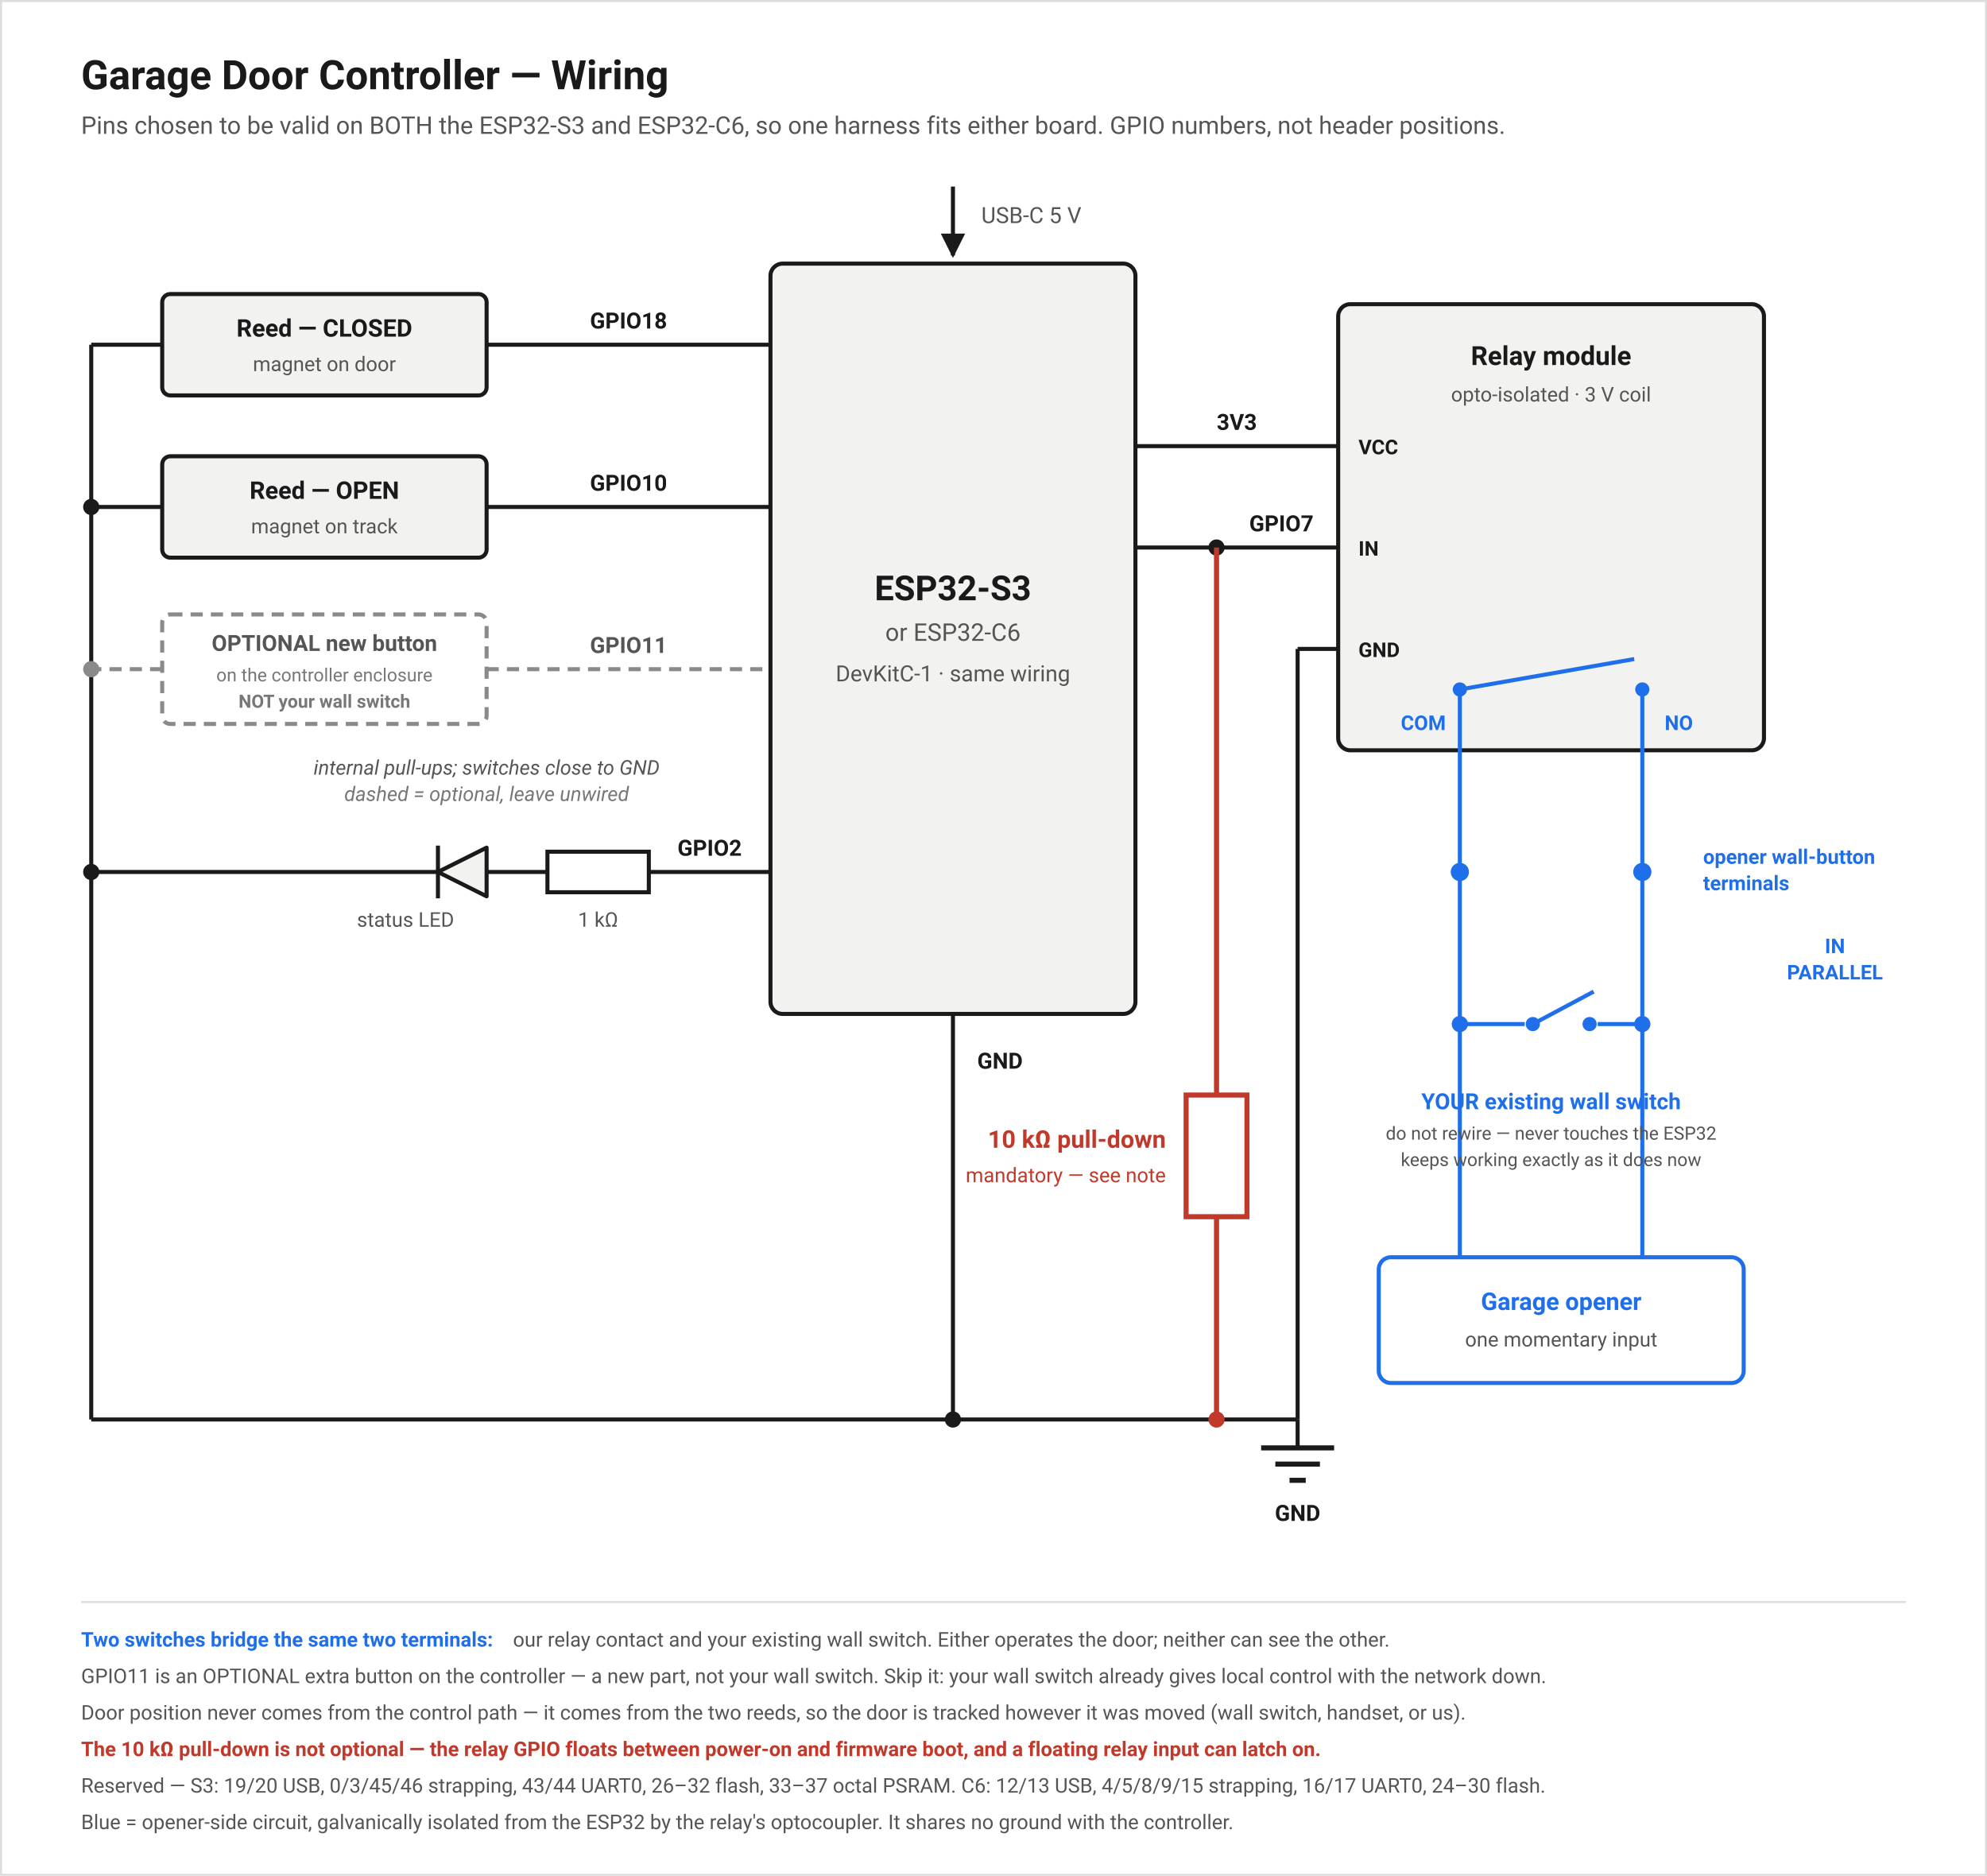
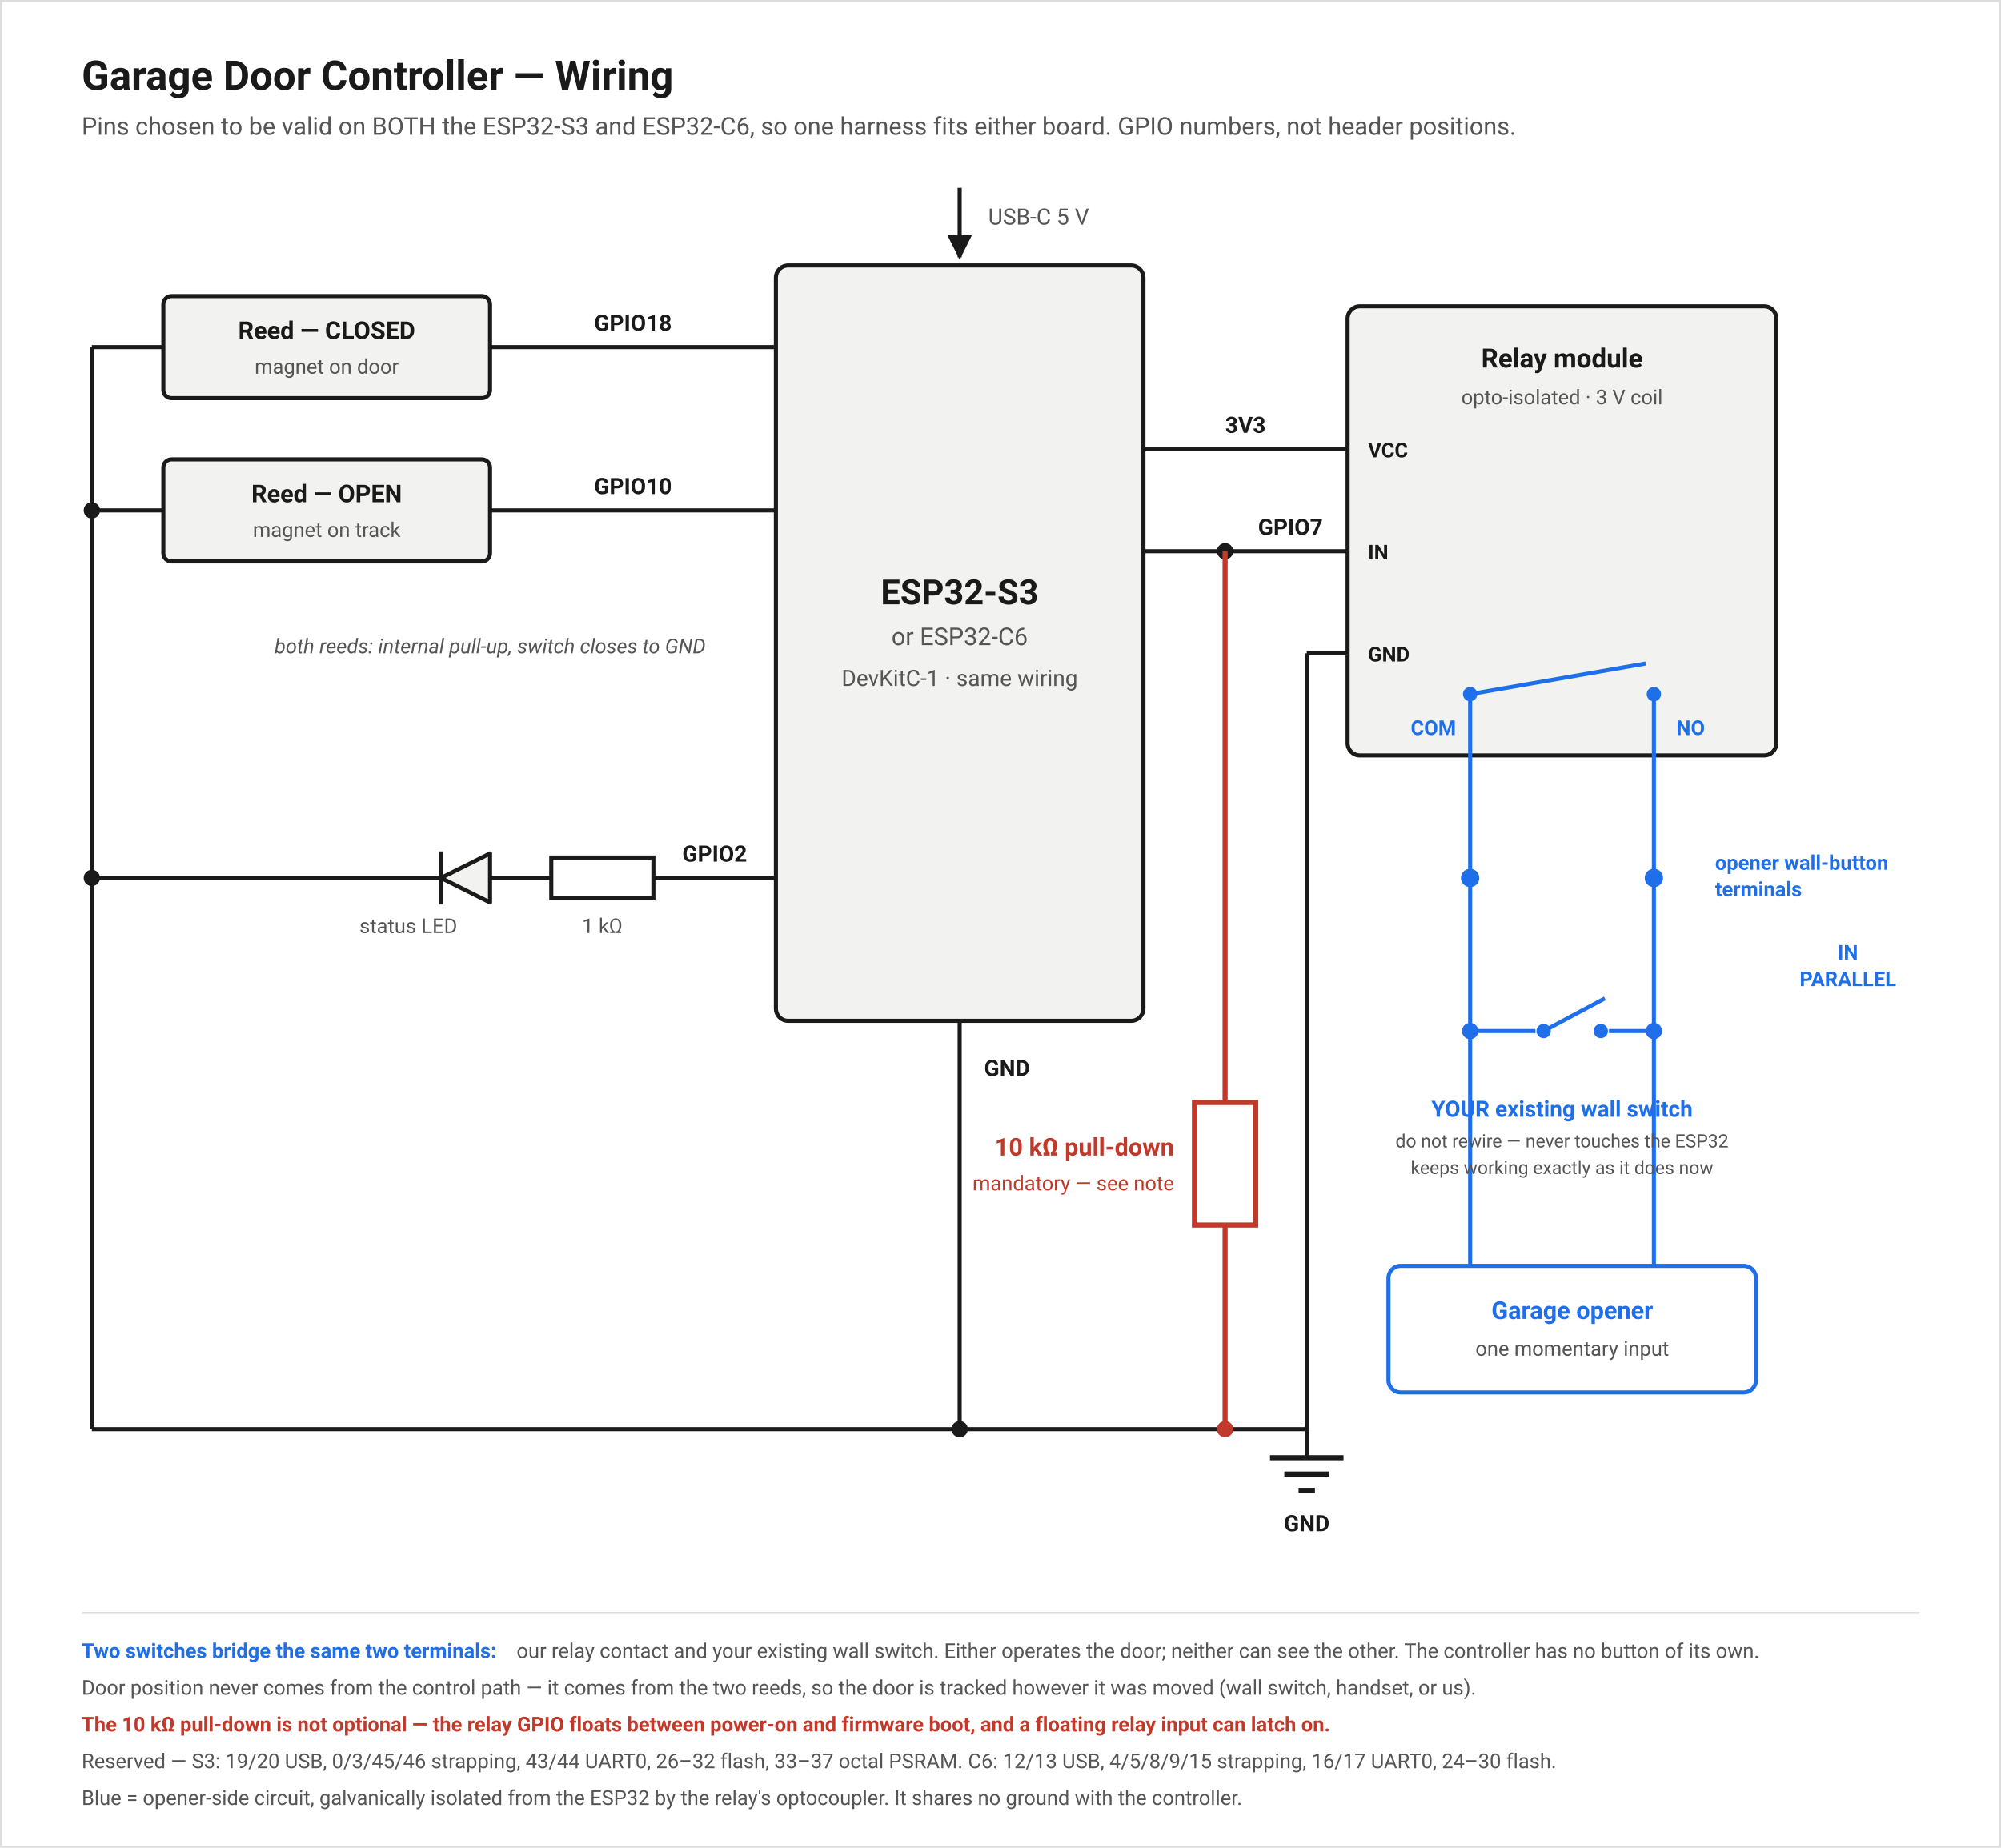
- <svg xmlns="http://www.w3.org/2000/svg" viewBox="0 0 980 925" width="980" height="925" role="img" aria-labelledby="svgtitle svgdesc">
-   <rect x="0" y="0" width="980" height="925" fill="#ffffff" />
-   <rect x="0.5" y="0.5" width="979" height="924" fill="none" stroke="#dddddd" />
+ <svg xmlns="http://www.w3.org/2000/svg" viewBox="0 0 980 905" width="980" height="905" role="img" aria-labelledby="svgtitle svgdesc">
+   <rect x="0" y="0" width="980" height="905" fill="#ffffff" />
+   <rect x="0.5" y="0.5" width="979" height="904" fill="none" stroke="#dddddd" />
  <g font-family="ui-sans-serif, system-ui, -apple-system, 'Segoe UI', Roboto, Helvetica, Arial, sans-serif" fill="#1a1a1a">
    <text x="40" y="44" font-size="20" font-weight="700">Garage Door Controller — Wiring</text>
    <text x="40" y="66" font-size="12" fill="#555555">Pins chosen to be valid on BOTH the ESP32-S3 and ESP32-C6, so one harness fits either board. GPIO numbers, not header positions.</text>
    <rect x="380" y="130" width="180" height="370" rx="6" fill="#f2f2f0" stroke="#1a1a1a" stroke-width="2" />
    <text x="470" y="296" font-size="17" font-weight="700" text-anchor="middle">ESP32-S3</text>
    <text x="470" y="316" font-size="12" fill="#555555" text-anchor="middle">or ESP32-C6</text>
    <text x="470" y="336" font-size="11" fill="#555555" text-anchor="middle">DevKitC-1 · same wiring</text>
    <line x1="470" y1="92" x2="470" y2="126" stroke="#1a1a1a" stroke-width="2" marker-end="url(#arrow)" />
    <text x="484" y="110" font-size="11" fill="#555555">USB-C 5 V</text>
    <line x1="45" y1="170" x2="45" y2="700" stroke="#1a1a1a" stroke-width="2" />
    <rect x="80" y="145" width="160" height="50" rx="4" fill="#f2f2f0" stroke="#1a1a1a" stroke-width="2" />
    <text x="160" y="166" font-size="12" font-weight="700" text-anchor="middle">Reed — CLOSED</text>
    <text x="160" y="183" font-size="10" fill="#555555" text-anchor="middle">magnet on door</text>
    <line x1="240" y1="170" x2="380" y2="170" stroke="#1a1a1a" stroke-width="2" />
    <text x="310" y="162" font-size="11" font-weight="700" text-anchor="middle">GPIO18</text>
    <line x1="80" y1="170" x2="45" y2="170" stroke="#1a1a1a" stroke-width="2" />
    <rect x="80" y="225" width="160" height="50" rx="4" fill="#f2f2f0" stroke="#1a1a1a" stroke-width="2" />
    <text x="160" y="246" font-size="12" font-weight="700" text-anchor="middle">Reed — OPEN</text>
    <text x="160" y="263" font-size="10" fill="#555555" text-anchor="middle">magnet on track</text>
    <line x1="240" y1="250" x2="380" y2="250" stroke="#1a1a1a" stroke-width="2" />
    <text x="310" y="242" font-size="11" font-weight="700" text-anchor="middle">GPIO10</text>
    <line x1="80" y1="250" x2="45" y2="250" stroke="#1a1a1a" stroke-width="2" />
    <circle cx="45" cy="250" r="4" fill="#1a1a1a" />
-     <rect x="80" y="303" width="160" height="54" rx="4" fill="#ffffff" stroke="#8a8a8a" stroke-width="2" stroke-dasharray="6 4" />
-     <text x="160" y="321" font-size="11" font-weight="700" fill="#555555" text-anchor="middle">OPTIONAL new button</text>
-     <text x="160" y="336" font-size="9" fill="#777777" text-anchor="middle">on the controller enclosure</text>
-     <text x="160" y="349" font-size="9" font-weight="700" fill="#777777" text-anchor="middle">NOT your wall switch</text>
-     <line x1="240" y1="330" x2="380" y2="330" stroke="#8a8a8a" stroke-width="2" stroke-dasharray="6 4" />
-     <text x="310" y="322" font-size="11" font-weight="700" fill="#555555" text-anchor="middle">GPIO11</text>
-     <line x1="80" y1="330" x2="45" y2="330" stroke="#8a8a8a" stroke-width="2" stroke-dasharray="6 4" />
-     <circle cx="45" cy="330" r="4" fill="#8a8a8a" />
-     <text x="240" y="382" font-size="10" font-style="italic" fill="#555555" text-anchor="middle">internal pull-ups; switches close to GND</text>
-     <text x="240" y="395" font-size="10" font-style="italic" fill="#777777" text-anchor="middle">dashed = optional, leave unwired</text>
+     <text x="240" y="320" font-size="10" font-style="italic" fill="#555555" text-anchor="middle">both reeds: internal pull-up, switch closes to GND</text>
    <line x1="380" y1="430" x2="320" y2="430" stroke="#1a1a1a" stroke-width="2" />
    <text x="350" y="422" font-size="11" font-weight="700" text-anchor="middle">GPIO2</text>
    <rect x="270" y="420" width="50" height="20" fill="#ffffff" stroke="#1a1a1a" stroke-width="2" />
    <text x="295" y="457" font-size="10" fill="#555555" text-anchor="middle">1 kΩ</text>
    <line x1="270" y1="430" x2="240" y2="430" stroke="#1a1a1a" stroke-width="2" />
    <polygon points="240,418 240,442 216,430" fill="#f2f2f0" stroke="#1a1a1a" stroke-width="2" stroke-linejoin="round" />
    <line x1="216" y1="417" x2="216" y2="443" stroke="#1a1a1a" stroke-width="2" />
    <text x="200" y="457" font-size="10" fill="#555555" text-anchor="middle">status LED</text>
    <line x1="216" y1="430" x2="45" y2="430" stroke="#1a1a1a" stroke-width="2" />
    <circle cx="45" cy="430" r="4" fill="#1a1a1a" />
    <rect x="660" y="150" width="210" height="220" rx="6" fill="#f2f2f0" stroke="#1a1a1a" stroke-width="2" />
    <text x="765" y="180" font-size="13" font-weight="700" text-anchor="middle">Relay module</text>
    <text x="765" y="198" font-size="10" fill="#555555" text-anchor="middle">opto-isolated · 3 V coil</text>
    <line x1="560" y1="220" x2="660" y2="220" stroke="#1a1a1a" stroke-width="2" />
    <text x="610" y="212" font-size="11" font-weight="700" text-anchor="middle">3V3</text>
    <text x="670" y="224" font-size="10" font-weight="700">VCC</text>
    <line x1="560" y1="270" x2="660" y2="270" stroke="#1a1a1a" stroke-width="2" />
    <text x="632" y="262" font-size="11" font-weight="700" text-anchor="middle">GPIO7</text>
    <text x="670" y="274" font-size="10" font-weight="700">IN</text>
    <line x1="660" y1="320" x2="640" y2="320" stroke="#1a1a1a" stroke-width="2" />
    <line x1="640" y1="320" x2="640" y2="700" stroke="#1a1a1a" stroke-width="2" />
    <text x="670" y="324" font-size="10" font-weight="700">GND</text>
    <circle cx="720" cy="340" r="3.5" fill="#1f6feb" />
    <circle cx="810" cy="340" r="3.5" fill="#1f6feb" />
    <line x1="720" y1="340" x2="806" y2="325" stroke="#1f6feb" stroke-width="2" />
    <text x="702" y="360" font-size="10" font-weight="700" fill="#1f6feb" text-anchor="middle">COM</text>
    <text x="828" y="360" font-size="10" font-weight="700" fill="#1f6feb" text-anchor="middle">NO</text>
    <circle cx="600" cy="270" r="4" fill="#1a1a1a" />
    <line x1="600" y1="270" x2="600" y2="540" stroke="#c0392b" stroke-width="2.5" />
    <rect x="585" y="540" width="30" height="60" fill="#ffffff" stroke="#c0392b" stroke-width="2.5" />
    <line x1="600" y1="600" x2="600" y2="700" stroke="#c0392b" stroke-width="2.5" />
    <text x="575" y="566" font-size="12" font-weight="700" fill="#c0392b" text-anchor="end">10 kΩ pull-down</text>
    <text x="575" y="583" font-size="10" fill="#c0392b" text-anchor="end">mandatory — see note</text>
    <line x1="720" y1="340" x2="720" y2="620" stroke="#1f6feb" stroke-width="2" />
    <line x1="810" y1="340" x2="810" y2="620" stroke="#1f6feb" stroke-width="2" />
    <circle cx="720" cy="430" r="4.5" fill="#1f6feb" />
    <circle cx="810" cy="430" r="4.5" fill="#1f6feb" />
    <text x="840" y="426" font-size="10" font-weight="700" fill="#1f6feb">opener wall-button</text>
    <text x="840" y="439" font-size="10" font-weight="700" fill="#1f6feb">terminals</text>
    <line x1="720" y1="505" x2="752" y2="505" stroke="#1f6feb" stroke-width="2" />
    <circle cx="720" cy="505" r="4" fill="#1f6feb" />
    <circle cx="756" cy="505" r="3.5" fill="#1f6feb" />
    <circle cx="784" cy="505" r="3.5" fill="#1f6feb" />
    <line x1="756" y1="505" x2="786" y2="489" stroke="#1f6feb" stroke-width="2" />
    <line x1="788" y1="505" x2="810" y2="505" stroke="#1f6feb" stroke-width="2" />
    <circle cx="810" cy="505" r="4" fill="#1f6feb" />
    <text x="765" y="547" font-size="11" font-weight="700" fill="#1f6feb" text-anchor="middle">YOUR existing wall switch</text>
    <text x="765" y="562" font-size="9" fill="#555555" text-anchor="middle">do not rewire — never touches the ESP32</text>
    <text x="765" y="575" font-size="9" fill="#555555" text-anchor="middle">keeps working exactly as it does now</text>
    <text x="905" y="470" font-size="10" font-weight="700" fill="#1f6feb" text-anchor="middle">IN</text>
    <text x="905" y="483" font-size="10" font-weight="700" fill="#1f6feb" text-anchor="middle">PARALLEL</text>
    <rect x="680" y="620" width="180" height="62" rx="6" fill="#ffffff" stroke="#1f6feb" stroke-width="2" />
    <text x="770" y="646" font-size="12" font-weight="700" fill="#1f6feb" text-anchor="middle">Garage opener</text>
    <text x="770" y="664" font-size="10" fill="#555555" text-anchor="middle">one momentary input</text>
    <line x1="470" y1="500" x2="470" y2="700" stroke="#1a1a1a" stroke-width="2" />
    <text x="482" y="527" font-size="11" font-weight="700">GND</text>
    <line x1="45" y1="700" x2="640" y2="700" stroke="#1a1a1a" stroke-width="2" />
    <circle cx="470" cy="700" r="4" fill="#1a1a1a" />
    <circle cx="600" cy="700" r="4" fill="#c0392b" />
    <line x1="640" y1="700" x2="640" y2="714" stroke="#1a1a1a" stroke-width="2" />
    <line x1="622" y1="714" x2="658" y2="714" stroke="#1a1a1a" stroke-width="2.5" />
    <line x1="629" y1="722" x2="651" y2="722" stroke="#1a1a1a" stroke-width="2.5" />
    <line x1="636" y1="730" x2="644" y2="730" stroke="#1a1a1a" stroke-width="2.5" />
    <text x="640" y="750" font-size="11" font-weight="700" text-anchor="middle">GND</text>
    <line x1="40" y1="790" x2="940" y2="790" stroke="#dddddd" stroke-width="1" />
    <text x="40" y="812" font-size="10" fill="#1f6feb" font-weight="700">Two switches bridge the same two terminals:</text>
-     <text x="253" y="812" font-size="10" fill="#555555">our relay contact and your existing wall switch. Either operates the door; neither can see the other.</text>
-     <text x="40" y="830" font-size="10" fill="#555555">GPIO11 is an OPTIONAL extra button on the controller — a new part, not your wall switch. Skip it: your wall switch already gives local control with the network down.</text>
-     <text x="40" y="848" font-size="10" fill="#555555">Door position never comes from the control path — it comes from the two reeds, so the door is tracked however it was moved (wall switch, handset, or us).</text>
-     <text x="40" y="866" font-size="10" fill="#c0392b" font-weight="700">The 10 kΩ pull-down is not optional — the relay GPIO floats between power-on and firmware boot, and a floating relay input can latch on.</text>
-     <text x="40" y="884" font-size="10" fill="#555555">Reserved — S3: 19/20 USB, 0/3/45/46 strapping, 43/44 UART0, 26–32 flash, 33–37 octal PSRAM. C6: 12/13 USB, 4/5/8/9/15 strapping, 16/17 UART0, 24–30 flash.</text>
-     <text x="40" y="902" font-size="10" fill="#555555">Blue = opener-side circuit, galvanically isolated from the ESP32 by the relay's optocoupler. It shares no ground with the controller.</text>
+     <text x="253" y="812" font-size="10" fill="#555555">our relay contact and your existing wall switch. Either operates the door; neither can see the other. The controller has no button of its own.</text>
+     <text x="40" y="830" font-size="10" fill="#555555">Door position never comes from the control path — it comes from the two reeds, so the door is tracked however it was moved (wall switch, handset, or us).</text>
+     <text x="40" y="848" font-size="10" fill="#c0392b" font-weight="700">The 10 kΩ pull-down is not optional — the relay GPIO floats between power-on and firmware boot, and a floating relay input can latch on.</text>
+     <text x="40" y="866" font-size="10" fill="#555555">Reserved — S3: 19/20 USB, 0/3/45/46 strapping, 43/44 UART0, 26–32 flash, 33–37 octal PSRAM. C6: 12/13 USB, 4/5/8/9/15 strapping, 16/17 UART0, 24–30 flash.</text>
+     <text x="40" y="884" font-size="10" fill="#555555">Blue = opener-side circuit, galvanically isolated from the ESP32 by the relay's optocoupler. It shares no ground with the controller.</text>
  </g>
  <defs>
    <marker id="arrow" viewBox="0 0 10 10" refX="9" refY="5" markerWidth="6" markerHeight="6" orient="auto-start-reverse">
      <path d="M 0 0 L 10 5 L 0 10 z" fill="#1a1a1a" />
    </marker>
  </defs>
</svg>
